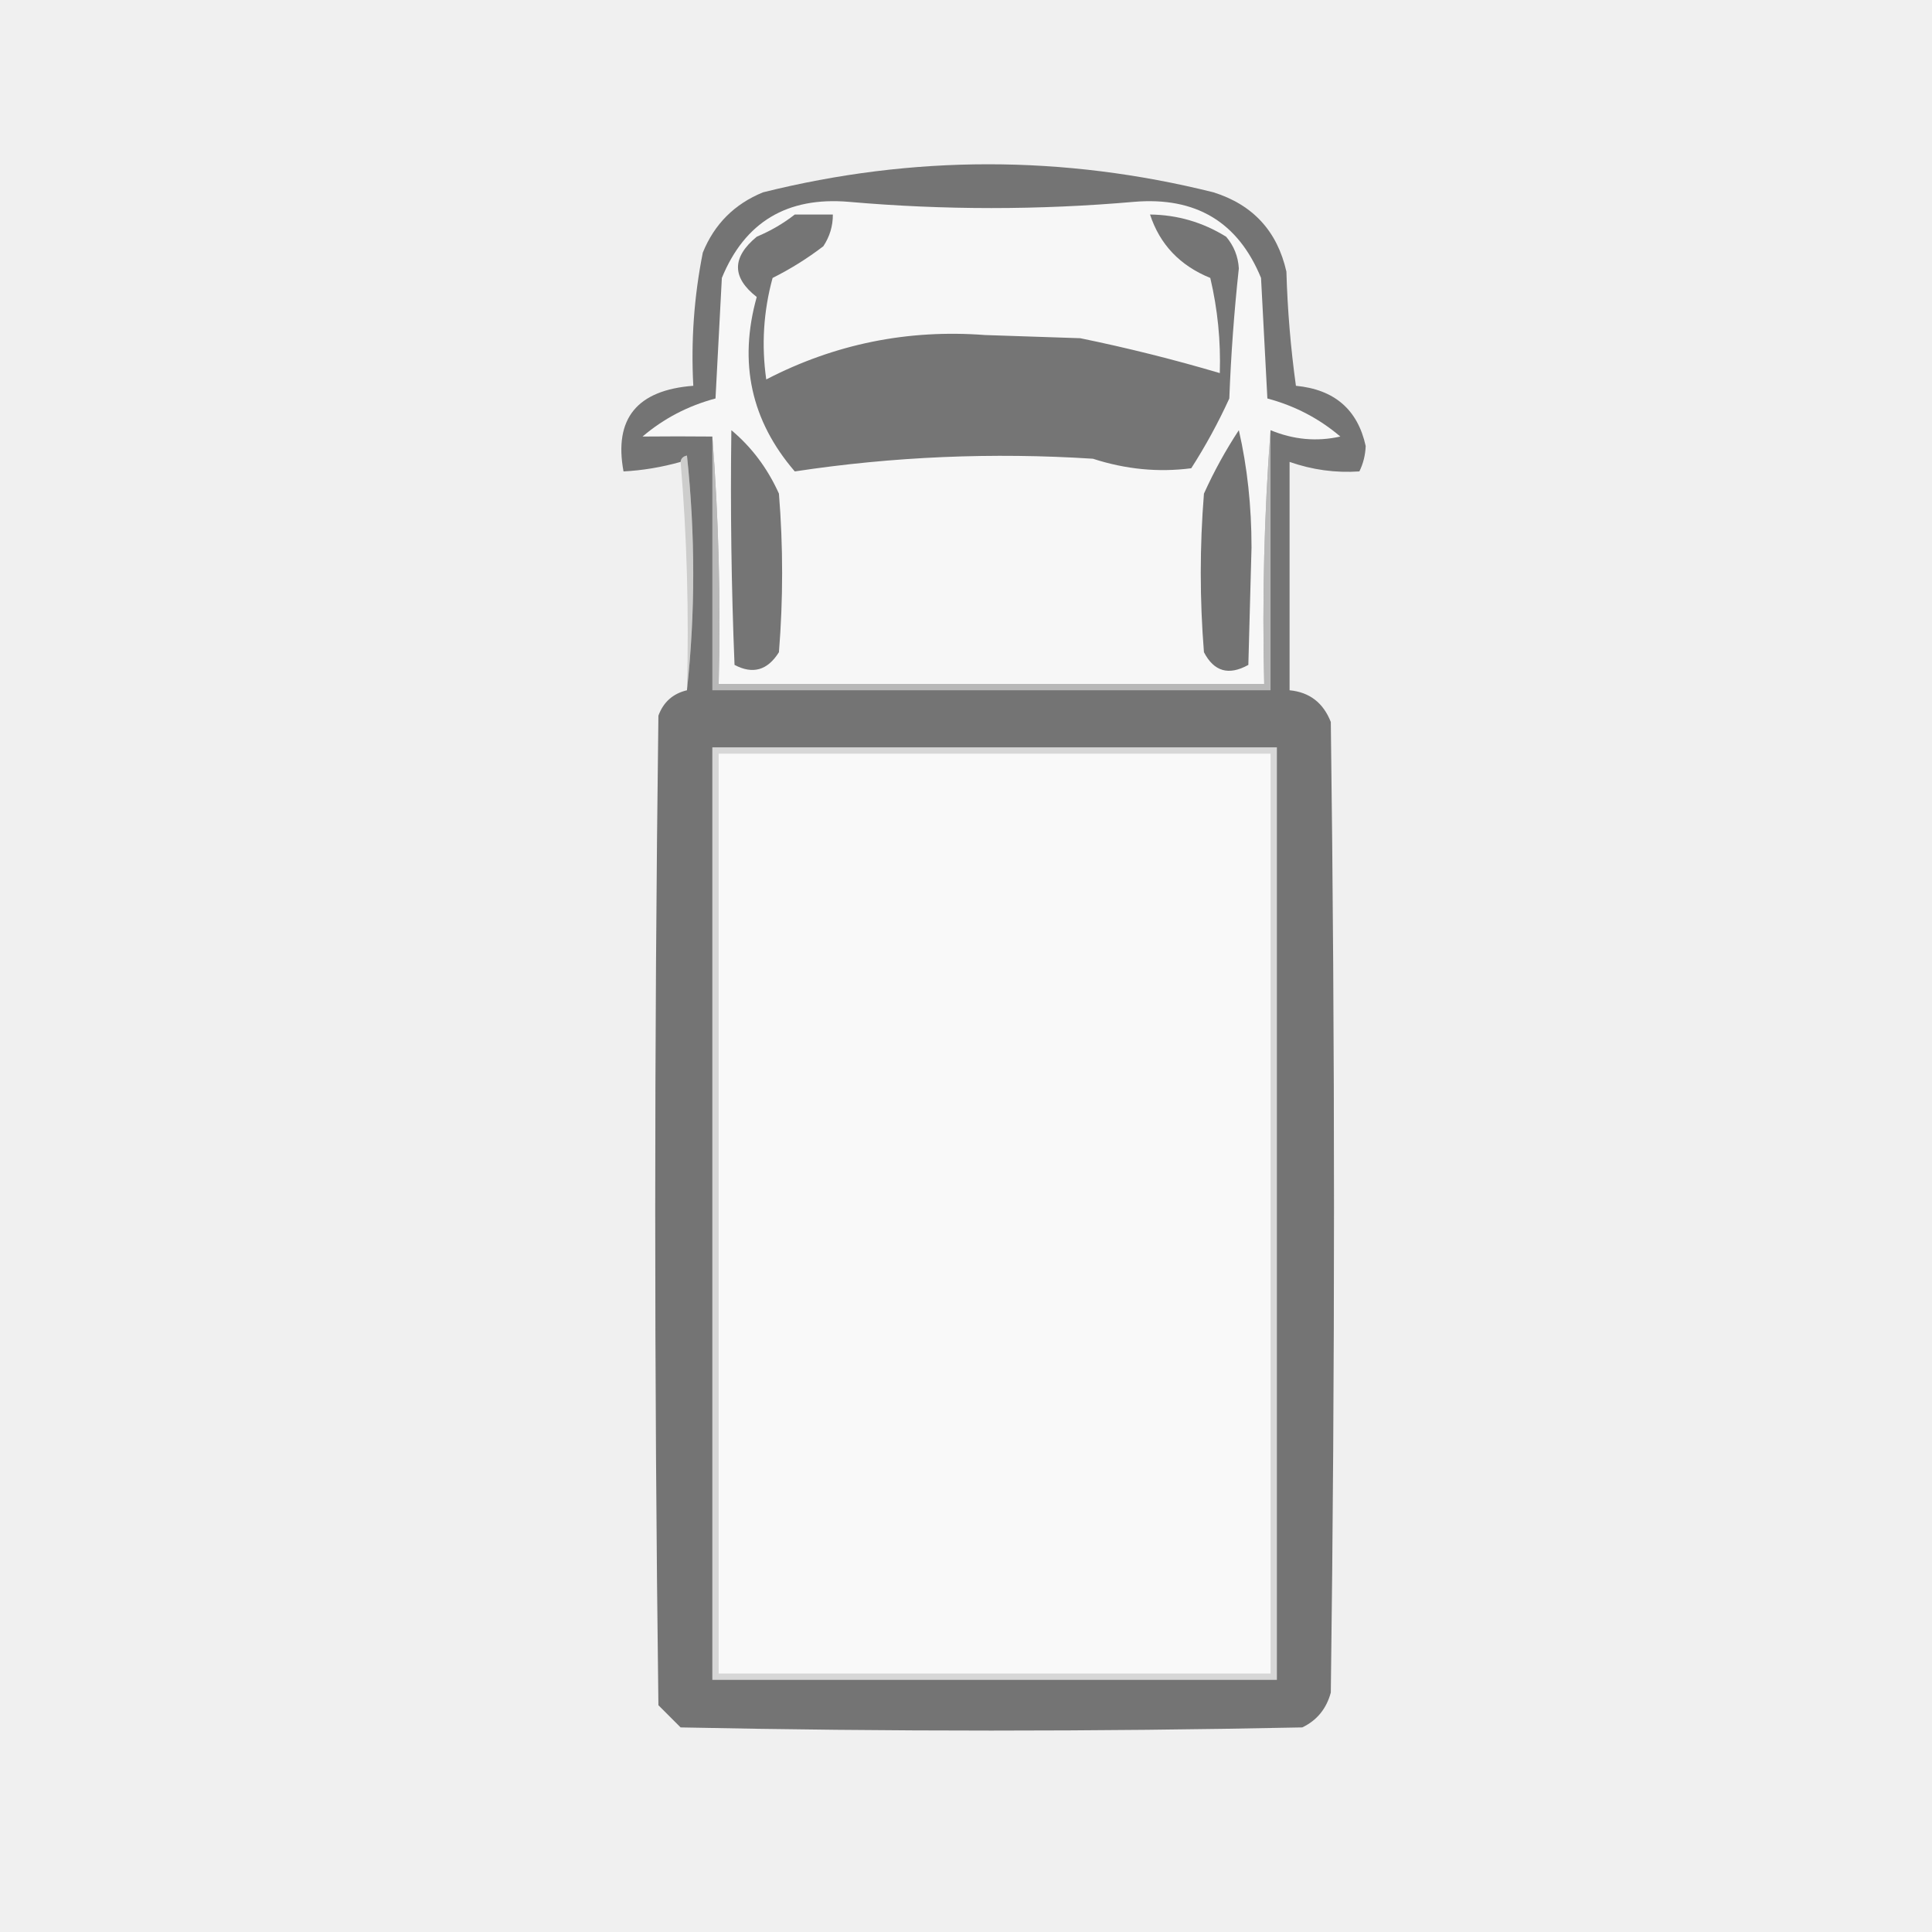
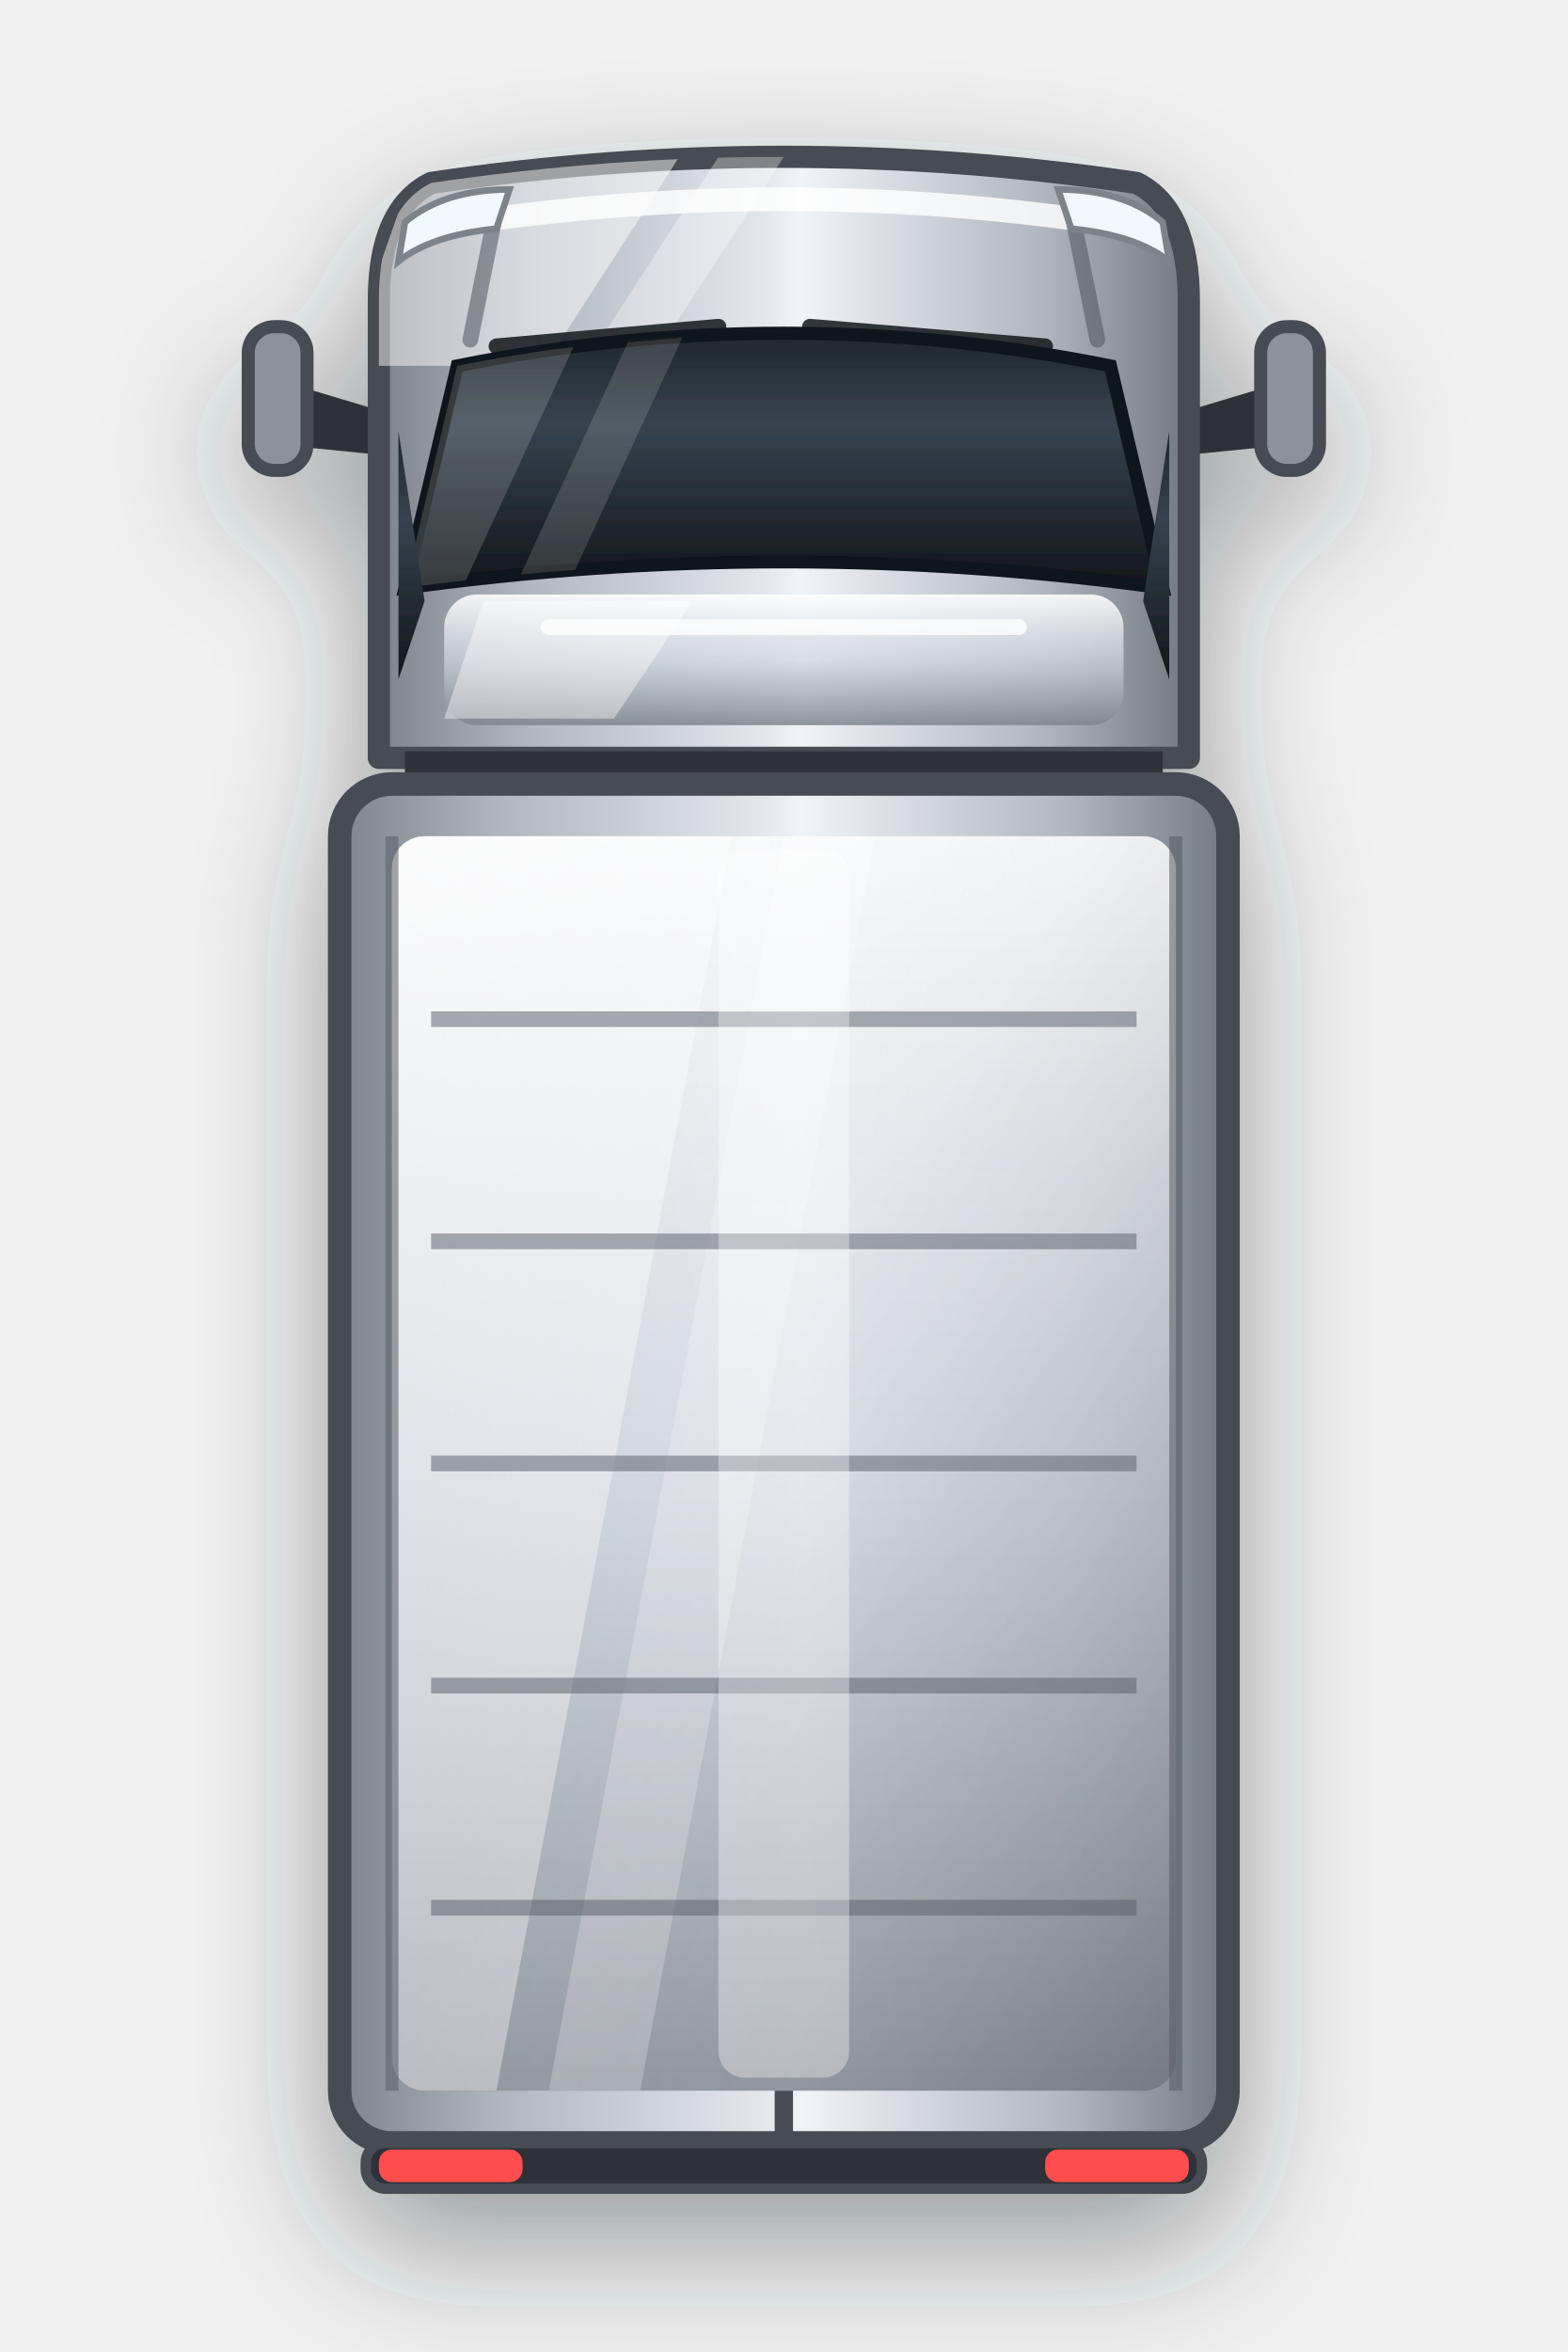
- <svg xmlns="http://www.w3.org/2000/svg" width="96mm" height="96mm" viewBox="0 0 96 96" version="1.1" id="svg1">
-   <defs id="defs1" />
-   <g id="layer1">
-     <g id="g5" style="clip-rule:evenodd;fill-rule:evenodd;image-rendering:optimizeQuality;shape-rendering:geometricPrecision;text-rendering:geometricPrecision" transform="matrix(0.3152001,0,0,0.3152001,-339.22,-6.204078)">
-       <path style="opacity:1" fill="#cdcdcc" d="m 1183.5,92.5 c 0.06,-0.543 0.39,-0.876 1,-1 1.32,12.494 1.32,24.827 0,37 0.33,-12.178 0,-24.178 -1,-36 z" id="path5" />
+ <svg xmlns="http://www.w3.org/2000/svg" viewBox="0 0 120 180" width="120" height="180">
+   <defs>
+     <linearGradient id="bodyGrad" x1="0%" y1="0%" x2="100%" y2="0%">
+       <stop offset="0%" stop-color="#7D838B" />
+       <stop offset="18%" stop-color="#B0B6BF" />
+       <stop offset="48%" stop-color="#E4E8ED" />
+       <stop offset="52%" stop-color="#F0F3F7" />
+       <stop offset="82%" stop-color="#B0B6BF" />
+       <stop offset="100%" stop-color="#727880" />
+     </linearGradient>
+     <linearGradient id="roofGrad" x1="0%" y1="0%" x2="0%" y2="100%">
+       <stop offset="0%" stop-color="#FFFFFF" stop-opacity="0.88" />
+       <stop offset="50%" stop-color="#CFD5DE" stop-opacity="0.72" />
+       <stop offset="100%" stop-color="#7D838B" stop-opacity="0.85" />
+     </linearGradient>
+     <linearGradient id="boxTopHighlight" x1="0%" y1="0%" x2="100%" y2="100%">
+       <stop offset="0%" stop-color="#FFFFFF" stop-opacity="0.55" />
+       <stop offset="45%" stop-color="#E4E8ED" stop-opacity="0.18" />
+       <stop offset="100%" stop-color="#5B6169" stop-opacity="0.32" />
+     </linearGradient>
+     <linearGradient id="glassGrad" x1="0%" y1="0%" x2="0%" y2="100%">
+       <stop offset="0%" stop-color="#1E262C" />
+       <stop offset="35%" stop-color="#37434D" />
+       <stop offset="70%" stop-color="#222B32" />
+       <stop offset="100%" stop-color="#11161A" />
+     </linearGradient>
+     <filter id="dropShadow" x="-25%" y="-15%" width="150%" height="140%">
+       <feGaussianBlur in="SourceAlpha" stdDeviation="5" />
+       <feOffset dx="0" dy="4" result="offsetblur" />
+       <feFlood flood-color="#242930" flood-opacity="0.42" />
+       <feComposite in2="offsetblur" operator="in" />
+       <feMerge>
+         <feMergeNode />
+         <feMergeNode in="SourceGraphic" />
+       </feMerge>
+     </filter>
+     <clipPath id="windshieldClip">
+       <path d="M 35,28 Q 60,23 85,28 L 89,45 Q 60,41 31,45 Z" />
+     </clipPath>
+     <clipPath id="hoodClip">
+       <path d="M 33,14 Q 60,10 87,14 Q 91,16 91,23 L 91,28 L 29,28 L 29,23 Q 29,16 33,14 Z" />
+     </clipPath>
+     <clipPath id="boxRoofClip">
+       <rect x="30" y="64" width="60" height="96" rx="2.5" />
+     </clipPath>
+   </defs>
+   <g filter="url(#dropShadow)">
+     <path d="M 31,32 L 21,29 L 21,34 L 31,35 Z" fill="#2E3238" />
+     <rect x="19" y="25" width="4.5" height="11" rx="2" fill="#8C929B" stroke="#464B52" stroke-width="1" />
+     <path d="M 89,32 L 99,29 L 99,34 L 89,35 Z" fill="#2E3238" />
+     <rect x="96.5" y="25" width="4.5" height="11" rx="2" fill="#8C929B" stroke="#464B52" stroke-width="1" />
+     <path d="M 33,14               Q 60,10 87,14               Q 91,16 91,23               L 91,58               L 29,58               L 29,23               Q 29,16 33,14 Z" fill="url(#bodyGrad)" stroke="#464B52" stroke-width="1.7" stroke-linejoin="round" />
+     <g clip-path="url(#hoodClip)">
+       <polygon points="32,12 52,12 41,29 26,29" fill="#FFFFFF" opacity="0.48" />
+       <polygon points="55,12 60,12 49,29 44,29" fill="#FFFFFF" opacity="0.32" />
    </g>
-     <g id="g13" style="clip-rule:evenodd;fill-rule:evenodd;image-rendering:optimizeQuality;shape-rendering:geometricPrecision;text-rendering:geometricPrecision" transform="matrix(0.3152001,0,0,0.3152001,-339.22,-6.204078)">
-       <path style="opacity:1" fill="#747474" d="m 1184.5,128.5 c 1.32,-12.173 1.32,-24.506 0,-37 -0.61,0.124 -0.94,0.457 -1,1 -3,0.842 -6,1.342 -9,1.5 -1.54,-8.322 2.12,-12.822 11,-13.5 -0.38,-7.089 0.12,-14.089 1.5,-21 1.83,-4.5 5,-7.667 9.5,-9.5 23.65,-5.894 47.32,-5.894 71,0 6.23,1.963 10.06,6.13 11.5,12.5 0.17,6.027 0.67,12.027 1.5,18 6.08,0.587 9.74,3.753 11,9.5 -0.06,1.436 -0.39,2.769 -1,4 -3.75,0.256 -7.41,-0.244 -11,-1.5 0,12 0,24 0,36 3.14,0.299 5.31,1.966 6.5,5 0.67,51 0.67,102 0,153 -0.69,2.557 -2.19,4.391 -4.5,5.5 -32.67,0.667 -65.33,0.667 -98,0 -1.17,-1.167 -2.33,-2.333 -3.5,-3.5 -0.67,-52 -0.67,-104 0,-156 0.79,-2.144 2.29,-3.477 4.5,-4 z" id="path13" />
+     <path d="M 36,17 Q 60,13.5 84,17" fill="none" stroke="#FFFFFF" stroke-width="1.8" stroke-linecap="round" opacity="0.82" />
+     <path d="M 38,16 L 36,26" stroke="#4E545C" stroke-width="1.2" stroke-linecap="round" opacity="0.55" />
+     <path d="M 82,16 L 84,26" stroke="#4E545C" stroke-width="1.2" stroke-linecap="round" opacity="0.55" />
+     <path d="M 31,17 Q 34,14.5 39,14.5 L 38,17.5 Q 33,18 30.5,20 Z" fill="#F2F8FF" stroke="#7D838B" stroke-width="0.5" />
+     <path d="M 89,17 Q 86,14.5 81,14.5 L 82,17.5 Q 87,18 89.5,20 Z" fill="#F2F8FF" stroke="#7D838B" stroke-width="0.5" />
+     <path d="M 35,28 Q 60,23 85,28 L 89,45 Q 60,41 31,45 Z" fill="url(#glassGrad)" stroke="#11161A" stroke-width="1" />
+     <g clip-path="url(#windshieldClip)">
+       <polygon points="36,22 46,22 34,48 24,48" fill="#FFFFFF" opacity="0.16" />
+       <polygon points="50,22 54,22 42,48 38,48" fill="#FFFFFF" opacity="0.14" />
    </g>
-     <g id="g14" style="clip-rule:evenodd;fill-rule:evenodd;image-rendering:optimizeQuality;shape-rendering:geometricPrecision;text-rendering:geometricPrecision" transform="matrix(0.3152001,0,0,0.3152001,-339.22,-6.204078)">
-       <path style="opacity:1" fill="#b8b8b8" d="m 1276.5,87.5 c 0,13.667 0,27.333 0,41 -29.33,0 -58.67,0 -88,0 0,-13.333 0,-26.667 0,-40 1,12.823 1.33,25.823 1,39 28.67,0 57.33,0 86,0 -0.33,-13.51 0,-26.844 1,-40 z" id="path14" />
+     <path d="M 38,26.5 L 55,25" stroke="#11161A" stroke-width="1.2" stroke-linecap="round" opacity="0.85" />
+     <path d="M 62,25 L 80,26.5" stroke="#11161A" stroke-width="1.2" stroke-linecap="round" opacity="0.85" />
+     <path d="M 30.5,33 L 32.5,46 L 30.5,52 Z" fill="url(#glassGrad)" />
+     <path d="M 89.5,33 L 87.5,46 L 89.5,52 Z" fill="url(#glassGrad)" />
+     <rect x="34" y="45.5" width="52" height="10" rx="2.5" fill="url(#roofGrad)" />
+     <polygon points="37,46 53,46 47,55 34,55" fill="#FFFFFF" opacity="0.40" />
+     <line x1="42" y1="48" x2="78" y2="48" stroke="#FFFFFF" stroke-width="1.2" stroke-linecap="round" opacity="0.78" />
+     <rect x="31" y="57.5" width="58" height="3" fill="#2E3238" />
+     <rect x="26" y="60" width="68" height="104" rx="4" fill="url(#bodyGrad)" stroke="#464B52" stroke-width="1.8" />
+     <rect x="30" y="64" width="60" height="96" rx="2.5" fill="url(#roofGrad)" />
+     <rect x="30" y="64" width="60" height="96" rx="2.5" fill="url(#boxTopHighlight)" />
+     <g clip-path="url(#boxRoofClip)">
+       <polygon points="28,64 56,64 38,160 24,160" fill="#FFFFFF" opacity="0.36" />
+       <polygon points="60,64 67,64 49,160 42,160" fill="#FFFFFF" opacity="0.22" />
    </g>
-     <g id="g15" style="clip-rule:evenodd;fill-rule:evenodd;image-rendering:optimizeQuality;shape-rendering:geometricPrecision;text-rendering:geometricPrecision" transform="matrix(0.3152001,0,0,0.3152001,-339.22,-6.204078)">
-       <path style="opacity:1" fill="#f7f7f7" d="m 1276.5,87.5 c -1,13.156 -1.33,26.49 -1,40 -28.67,0 -57.33,0 -86,0 0.33,-13.177 0,-26.177 -1,-39 -3.58,-0.036 -7.24,-0.036 -11,0 3.34,-2.843 7.17,-4.843 11.5,-6 0.33,-6.333 0.67,-12.667 1,-19 3.62,-8.819 10.29,-12.819 20,-12 15,1.312 30,1.312 45,0 9.73,-0.814 16.39,3.186 20,12 0.33,6.333 0.67,12.667 1,19 4.33,1.157 8.16,3.157 11.5,6 -3.71,0.833 -7.37,0.5 -11,-1 z" id="path15" />
+     <g stroke="#565C66" stroke-width="1.2" opacity="0.50">
+       <line x1="33" y1="78" x2="87" y2="78" />
+       <line x1="33" y1="95" x2="87" y2="95" />
+       <line x1="33" y1="112" x2="87" y2="112" />
+       <line x1="33" y1="129" x2="87" y2="129" />
+       <line x1="33" y1="146" x2="87" y2="146" />
    </g>
-     <g id="g16" style="clip-rule:evenodd;fill-rule:evenodd;image-rendering:optimizeQuality;shape-rendering:geometricPrecision;text-rendering:geometricPrecision" transform="matrix(0.3152001,0,0,0.3152001,-339.22,-6.204078)">
-       <path style="opacity:1" fill="#737373" d="m 1271.5,87.5 c 1.33,5.795 2,11.962 2,18.5 -0.17,6.167 -0.33,12.333 -0.5,18.5 -3.09,1.72 -5.42,1.053 -7,-2 -0.67,-8.333 -0.67,-16.667 0,-25 1.59,-3.521 3.43,-6.854 5.5,-10 z" id="path16" />
-     </g>
-     <g id="g17" style="clip-rule:evenodd;fill-rule:evenodd;image-rendering:optimizeQuality;shape-rendering:geometricPrecision;text-rendering:geometricPrecision" transform="matrix(0.3152001,0,0,0.3152001,-339.22,-6.204078)">
-       <path style="opacity:1" fill="#757575" d="m 1191.5,87.5 c 3.19,2.659 5.69,5.992 7.5,10 0.67,8.333 0.67,16.667 0,25 -1.79,2.862 -4.12,3.528 -7,2 -0.5,-12.329 -0.67,-24.662 -0.5,-37 z" id="path17" />
-     </g>
-     <g id="g18" style="clip-rule:evenodd;fill-rule:evenodd;image-rendering:optimizeQuality;shape-rendering:geometricPrecision;text-rendering:geometricPrecision" transform="matrix(0.3152001,0,0,0.3152001,-339.22,-6.204078)">
-       <path style="opacity:1" fill="#757575" d="m 1201.5,53.5 c 2,0 4,0 6,0 0.01,1.808 -0.49,3.475 -1.5,5 -2.5,1.917 -5.17,3.584 -8,5 -1.44,5.263 -1.77,10.596 -1,16 10.8,-5.593 22.3,-7.927 34.5,-7 5,0.167 10,0.333 15,0.5 7.42,1.523 14.76,3.356 22,5.5 0.16,-5.066 -0.34,-10.066 -1.5,-15 -4.78,-1.943 -7.95,-5.276 -9.5,-10 4.31,0.048 8.31,1.215 12,3.5 1.22,1.438 1.89,3.105 2,5 -0.74,6.809 -1.24,13.643 -1.5,20.5 -1.75,3.827 -3.75,7.493 -6,11 -5.17,0.674 -10.33,0.174 -15.5,-1.5 -15.82,-1.017 -31.48,-0.35 -47,2 -6.89,-7.992 -8.89,-17.159 -6,-27.5 -3.94,-3.073 -3.94,-6.24 0,-9.5 2.23,-0.941 4.23,-2.108 6,-3.5 z" id="path18" />
-     </g>
-     <g id="g28" style="clip-rule:evenodd;fill-rule:evenodd;image-rendering:optimizeQuality;shape-rendering:geometricPrecision;text-rendering:geometricPrecision" transform="matrix(0.3152001,0,0,0.3152001,-339.22,-6.204078)">
-       <path style="opacity:1" fill="#d7d7d7" d="m 1188.5,137.5 c 29.67,0 59.33,0 89,0 0,49 0,98 0,147 -29.67,0 -59.33,0 -89,0 0,-49 0,-98 0,-147 z" id="path28" />
-     </g>
-     <g id="g29" style="clip-rule:evenodd;fill-rule:evenodd;image-rendering:optimizeQuality;shape-rendering:geometricPrecision;text-rendering:geometricPrecision" transform="matrix(0.3152001,0,0,0.3152001,-339.22,-6.204078)">
-       <path style="opacity:1" fill="#f9f9f9" d="m 1189.5,138.5 c 29,0 58,0 87,0 0,48.333 0,96.667 0,145 -29,0 -58,0 -87,0 0,-48.333 0,-96.667 0,-145 z" id="path29" />
-     </g>
+     <rect x="55" y="65" width="10" height="94" rx="2" fill="#FFFFFF" opacity="0.34" />
+     <line x1="30" y1="64" x2="30" y2="160" stroke="#565C66" stroke-width="1" opacity="0.55" />
+     <line x1="90" y1="64" x2="90" y2="160" stroke="#565C66" stroke-width="1" opacity="0.55" />
+     <rect x="28" y="164" width="64" height="3.5" rx="1.5" fill="#2E3238" stroke="#464B52" stroke-width="0.8" />
+     <rect x="29" y="164.5" width="11" height="2.5" rx="1" fill="#FF4D4D" />
+     <rect x="80" y="164.5" width="11" height="2.5" rx="1" fill="#FF4D4D" />
+     <line x1="60" y1="160" x2="60" y2="164" stroke="#464B52" stroke-width="1.4" />
  </g>
</svg>
